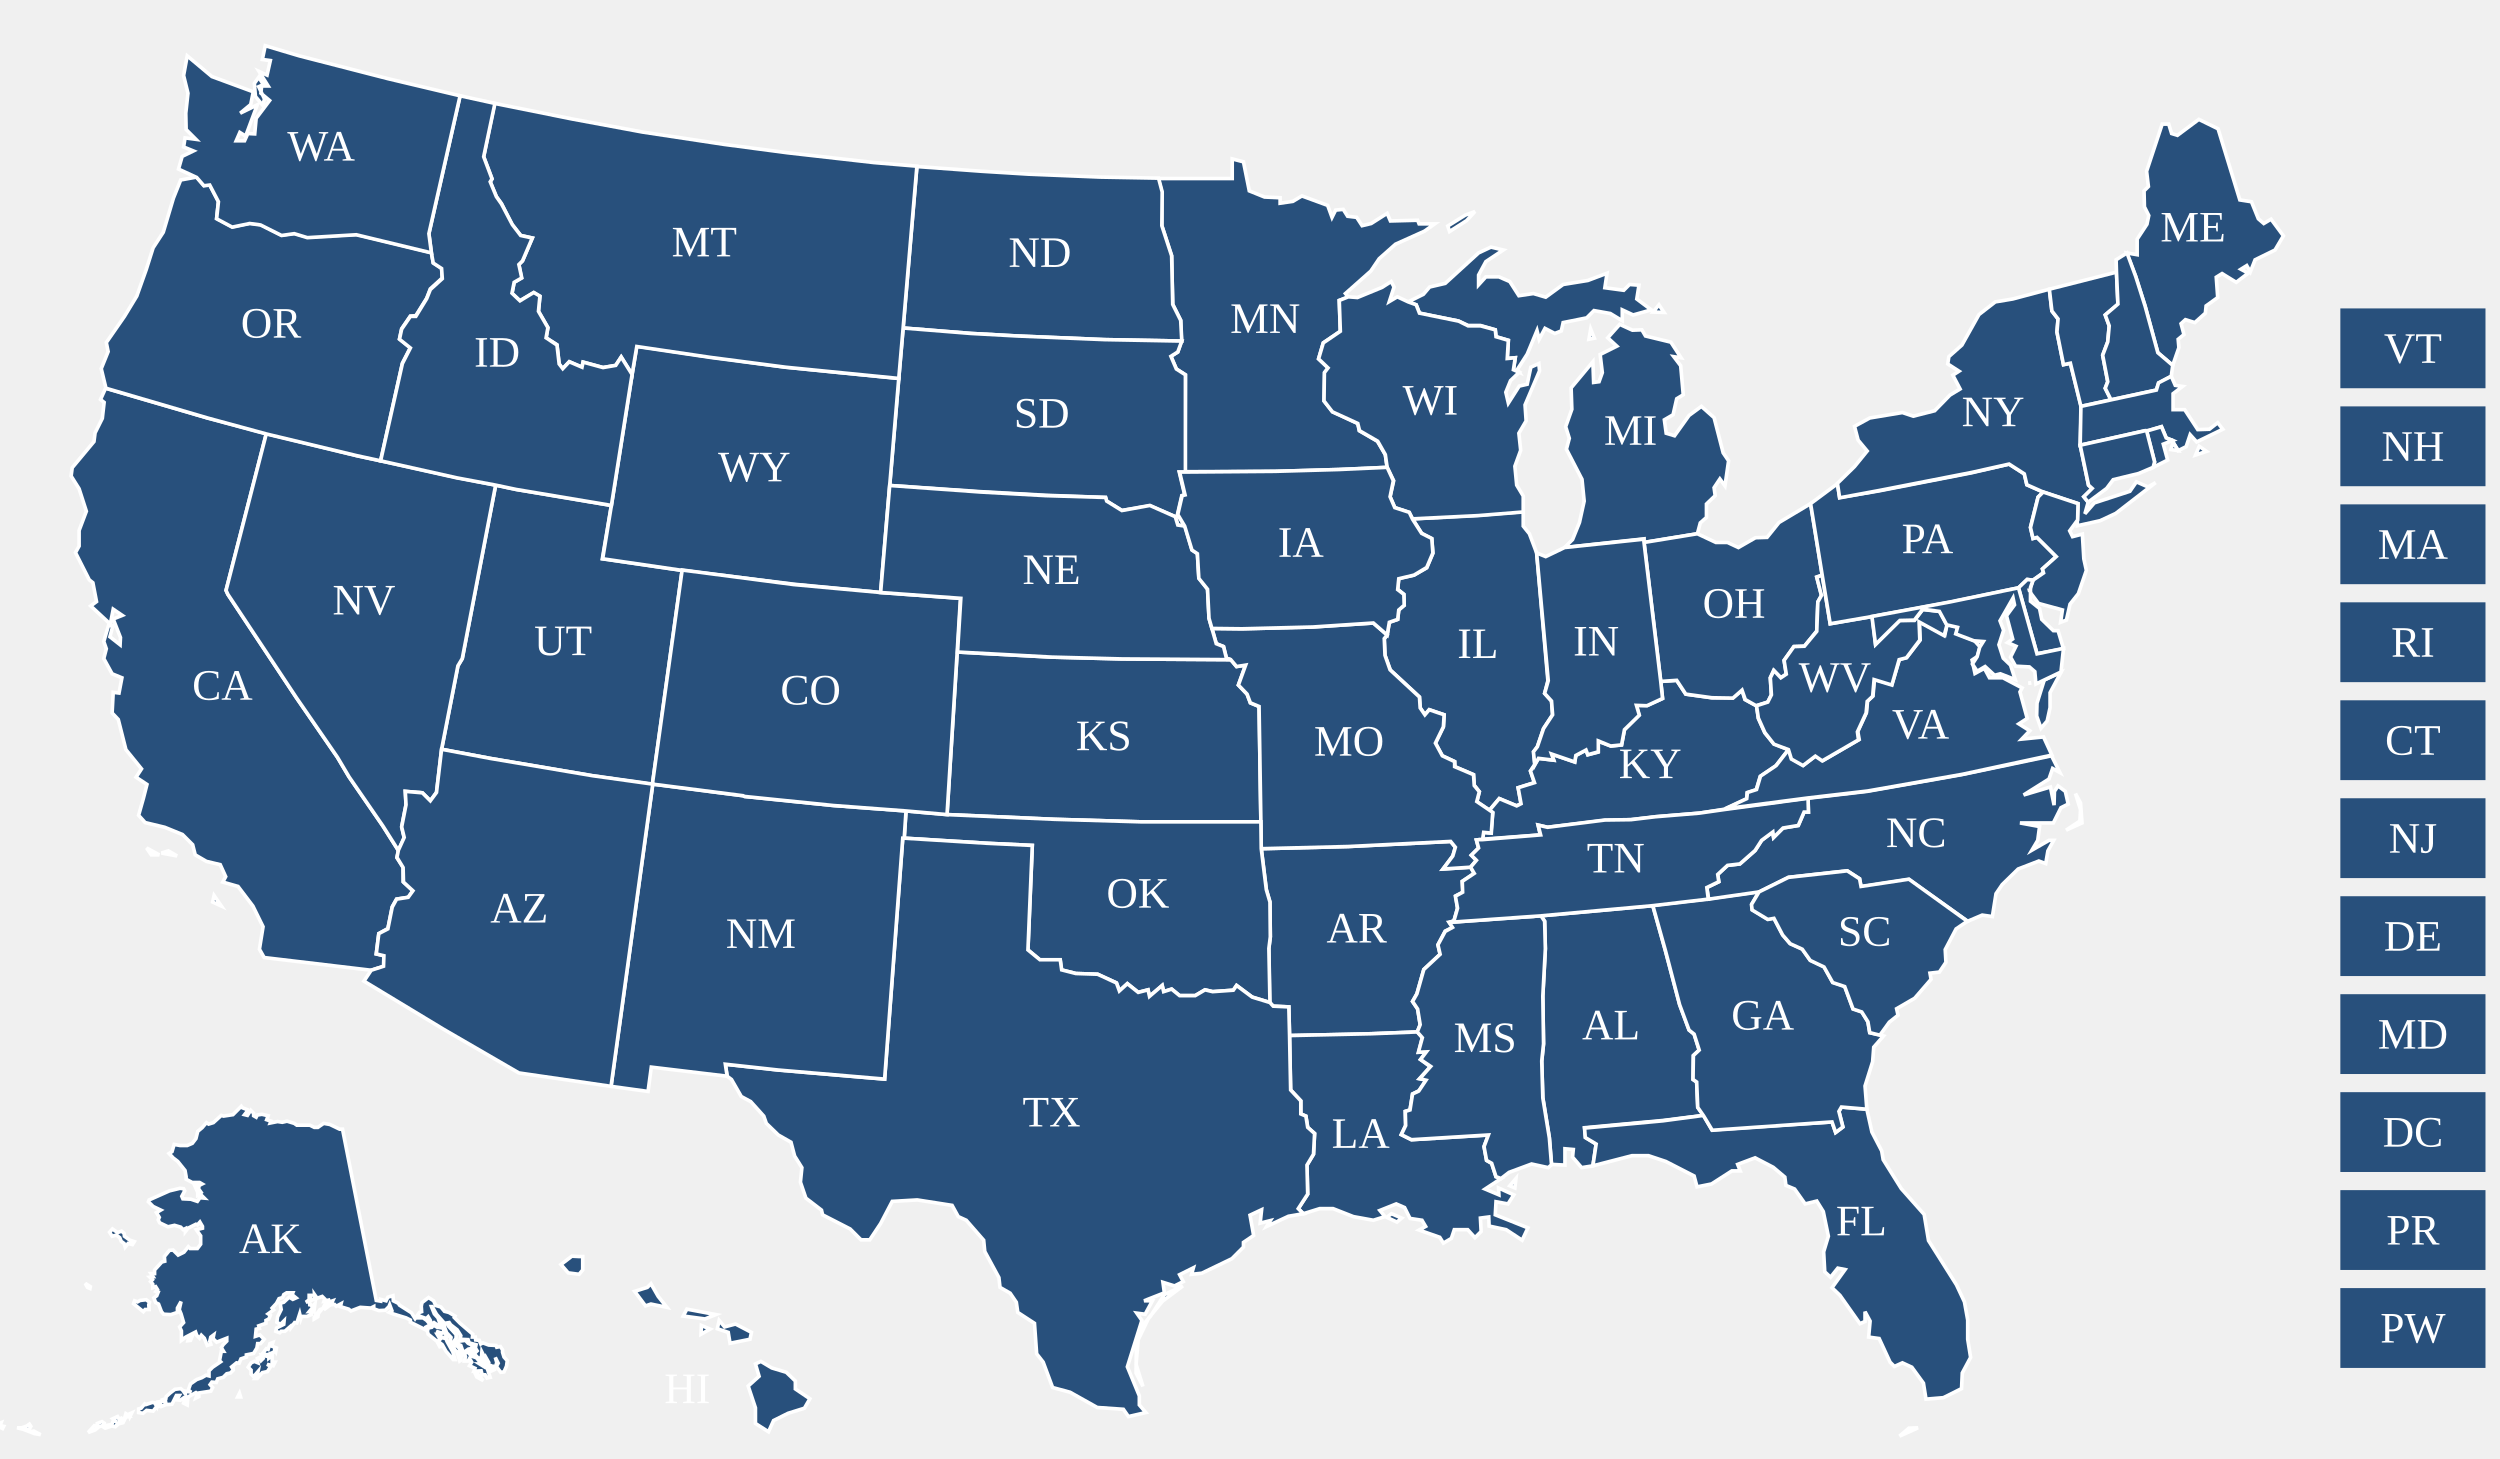
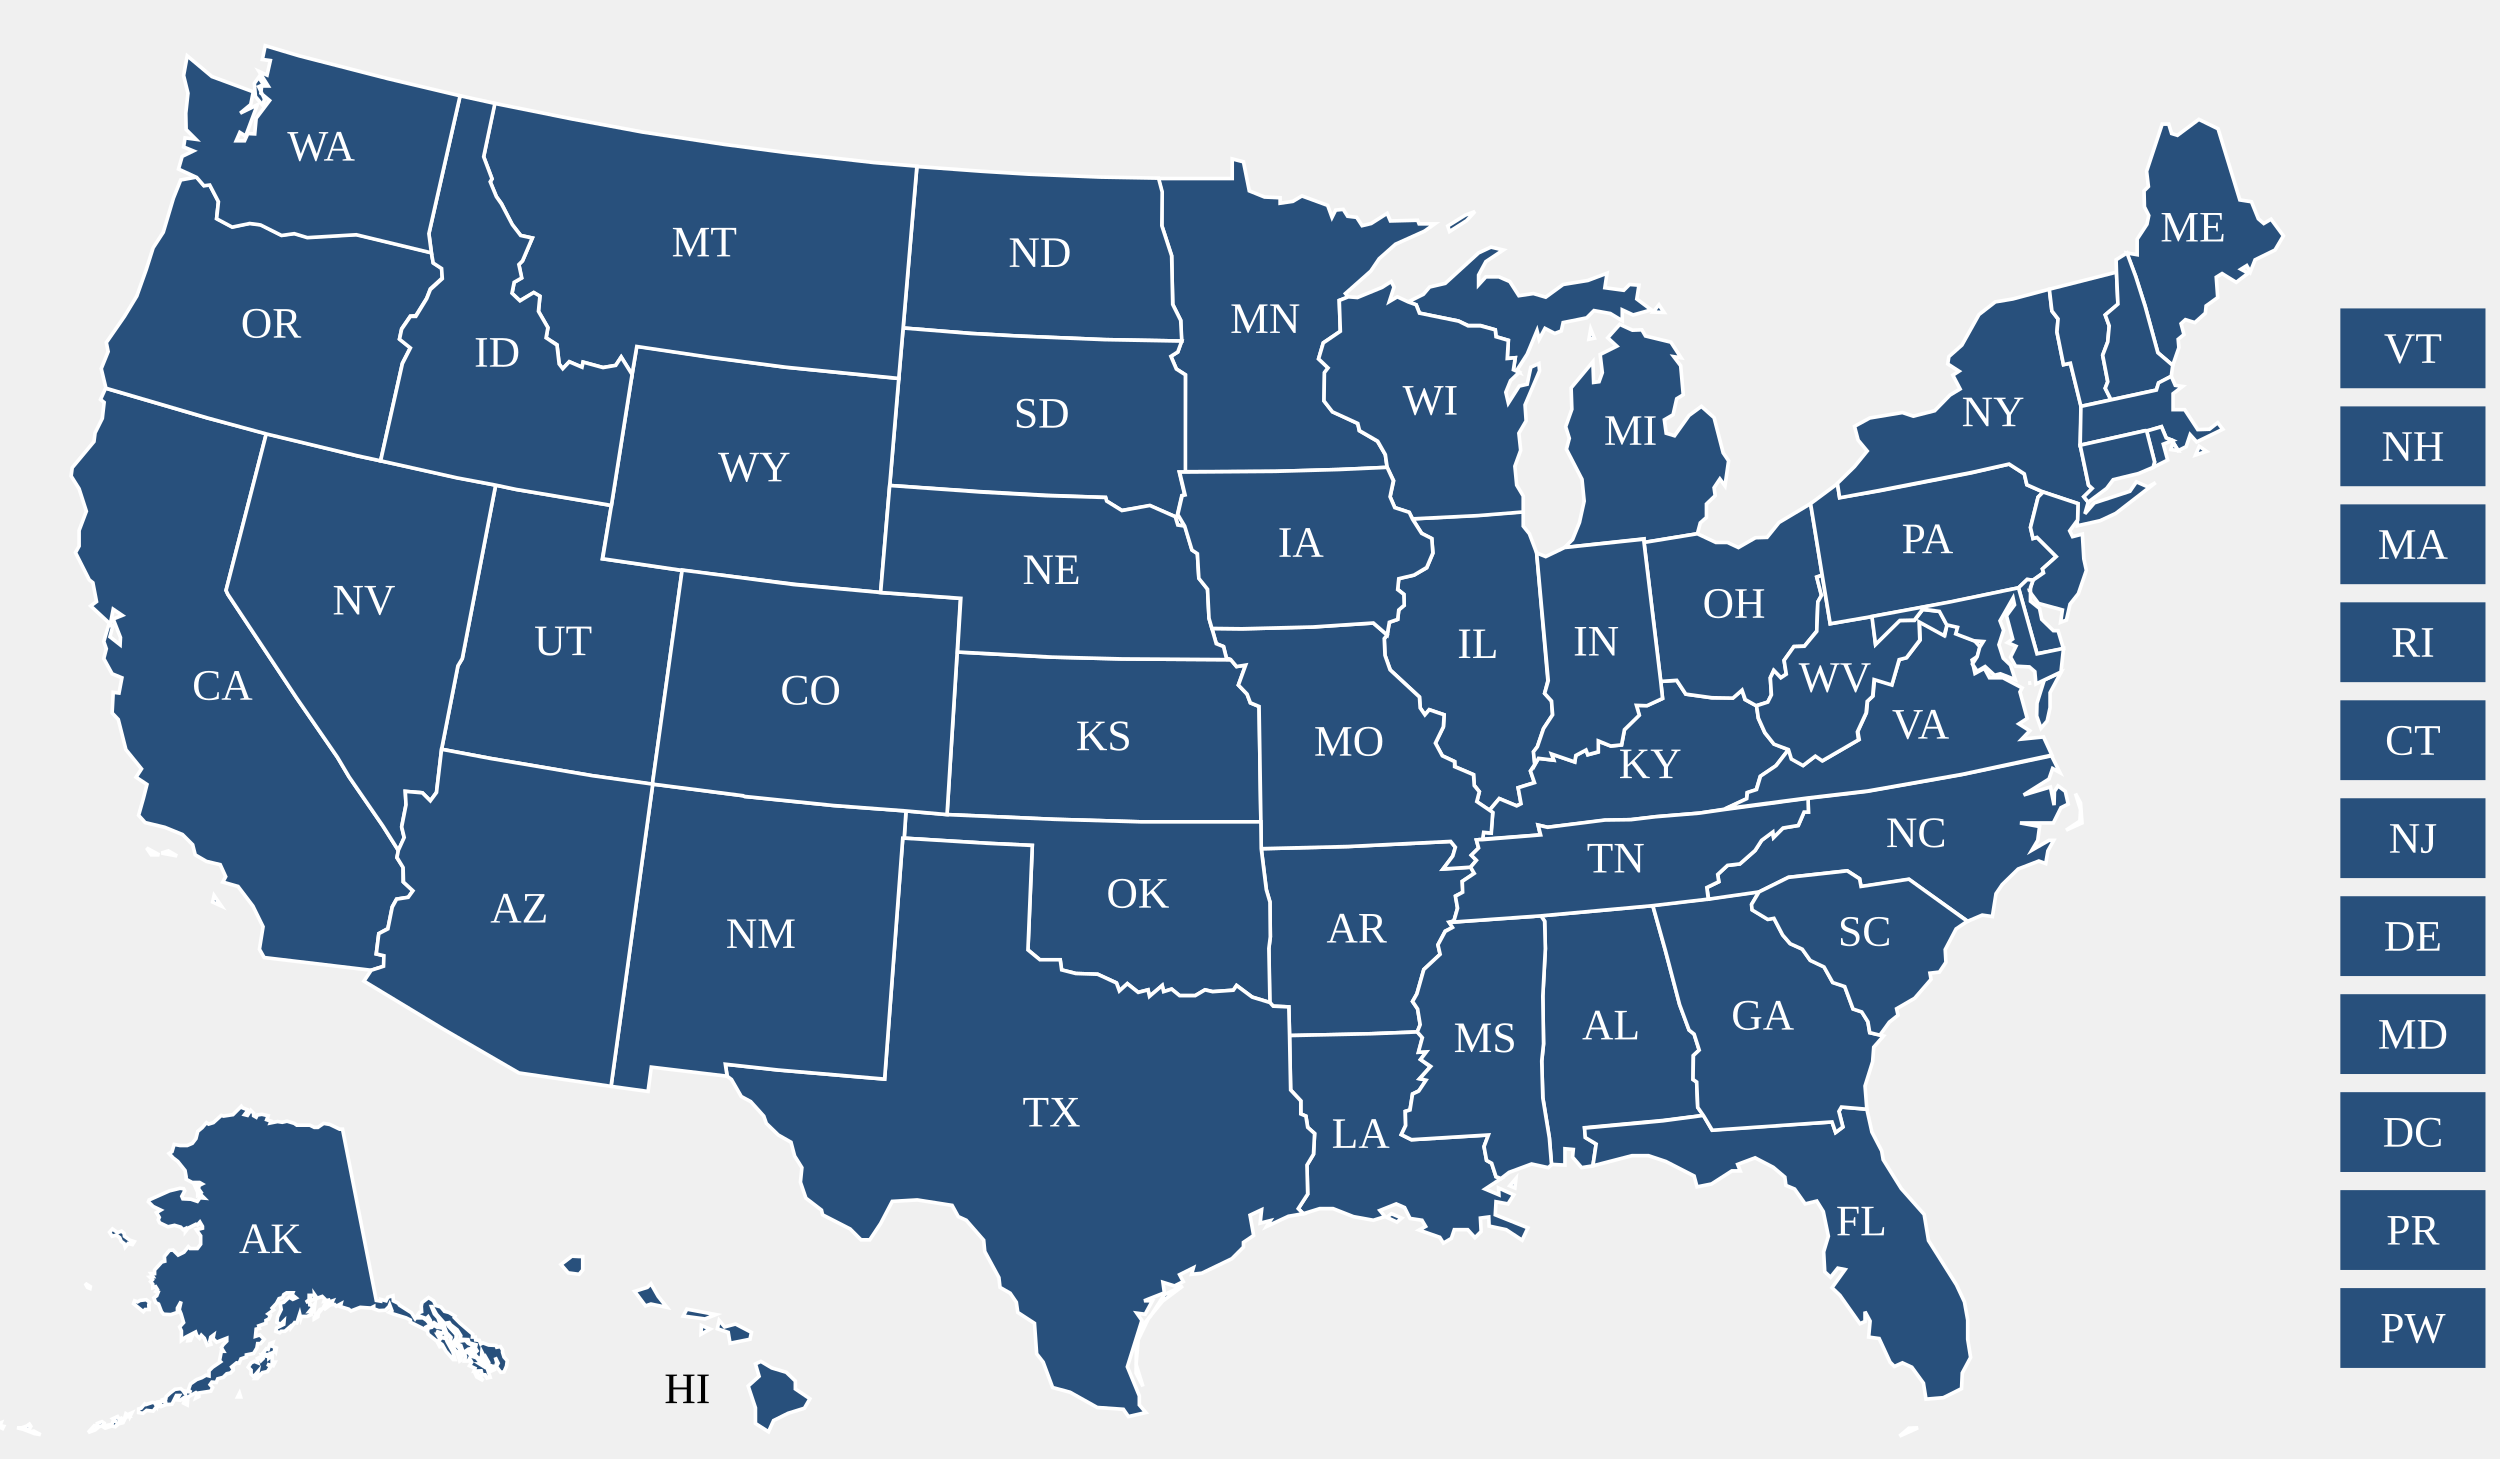
<svg xmlns="http://www.w3.org/2000/svg" viewBox="0 0 689 402">
  <style>.state .state__label{dominant-baseline:middle}.state-box__background,.state__path{cursor:pointer;transition:fill .25s ease 0s;fill:#28507c;stroke:#fff;stroke-width:1px}.state-box__background{width:40px;height:22px;stroke:transparent}.state .state__label,.state-boxes text{fill:#fff;text-anchor:middle;font-size:12px;cursor:pointer}</style>
  <g class="states">
    <g class="state state-AL">
      <path class="state__path" d="M469.5 307.4l-11.2 1.4-21.6 2 .3 2.7 2.9 1.8-.9 6-3.1.5-2.5-2.9.2-2.1-2.3-.2v4.5l-3.7-.2-.6-7.4-1.8-11-.3-10 .5-4.8-.2-13.3.7-13-.2-7.5-1-1.5 30.8-2.8 3.5 12.5 3.9 14.7 2.6 7 1.4 1.2 1.4 4.4-1.6 1.5-.1 6.6 1 .7.3 7z" />
      <text class="state__label" x="444" y="283.7" dx="0" dy="0">AL</text>
    </g>
    <g class="state state-AR">
      <path class="state__path" d="M405.3 239l1 1.7-3.3 2.2.2 3-2 1 .5 3.4-1 3.5-1.3.4 1 1.4-2.1 1-2 3.8.6 2.6-4.5 4.2-1.9 6.7-1.2 2.1 1.4 2 .7 4.4-.8 2-12.7.5-22.5.5-.2-7.9-4.3-.2-1-1-.2-15 .4-3.1-.1-9.6-1-3.4-1.4-11.3 24-.6 28.2-1.4 1.3 1.6-.7 2.4-2.7 3.6z" />
      <text class="state__label" x="373.9" y="257" dx="0" dy="0">AR</text>
    </g>
    <g class="state state-DC">
      <path class="state__path" d="M545.6 178.4l-1.6-1.8 2.5.2z" />
    </g>
    <g class="state state-FL">
      <path class="state__path" d="M439 321.3l.9-6-3-1.8-.2-2.6 21.6-2 11.2-1.5 2.3 4 33.1-2.2 1 2.9 2-1.5-1.1-4.3.7-1.2 7 .6 1.4 6.3 2.7 5.2.4 2.4 5 8 6.3 7.1 1.2 7.2 7.7 12.2 2.2 4.7.9 5v5.3l.8 5-2.3 4.3-.2 4.3-5 2.5-4.8.4-.7-4.4-3.2-4.4-2.6-1.2-2.2 1-1.2-1.2-3-6.5-2.9-.4.4-4.4-1.4-2.6v2.7l-1.4.6-5.5-7.8-2.2-2.1 3.6-5-2-.4-2 2.5-1.6-1.5-.3-5.5 1.3-4.3-1.4-6.8-1.8-2.9-3.2.8-2.9-4.1-2.4-1-.3-2.3-3.2-2.7-5-2.6-4.8 1.8.7 1.8h-2.3l-5.6 3.6-4 .8-.8-3-7.8-4-4.8-1.6h-4.5zm87.1 72.3l2.5-.1-5.1 2.3z" />
      <text class="state__label" x="506.1" y="337.7" dx="1%" dy="0">FL</text>
    </g>
    <g class="state state-GA">
      <path class="state__path" d="M514.5 305.7l-7-.6-.7 1.2 1.1 4.3-2 1.5-1-2.9-33 2.3-2.4-4-1.6-2.3-.3-7-1-.7.1-6.6 1.6-1.5-1.4-4.4-1.4-1.1-2.6-7L459 262l-3.5-12.5 15.3-1.8 14-2-2 3.5.1 1.5 4.3 2.6 1.7-.3 2.4 4.6 2 2.4 3.4 1.5 2.2 3.1 3.8 1.8 2.4 4.3 3.3 1.1 2.3 6.2 2.4.8 1.7 2.8.5 3 2.8.6 1 .3-2.7 3.1-.3 4-2.1 6.7z" />
      <text class="state__label" x="485.8" y="281" dx="0" dy="0">GA</text>
    </g>
    <g class="state state-HI">
      <path class="state__path" d="M159.6 346.3h1v3.7l-1 1.2-3-.4-2-2.3 3-2.3zm18.8 8.5l1-1 2 3.5 2.4 3-4.4-.9-1.5.5-3-4zm10.9 6l8 1.5-3 1.2-6-.8zm4 4.5l2.4 1-2.5 1.4zm4.9-1.4l1.5 1.8 3-.8 4.4 2.3-.4 1.9-5.5 1.1-.5-3-3-1zm11.5 11.3l3 1.8 4 1.2 2.5 2.4v2.2l4 2.7-1.5 2.6-4.5 1.4-4 2-1.4 3.1-3.6-2.3V388l-2-6 3-2.7-1-3.4z" />
-       <text class="state__label" x="203.2" y="375.9" dx="-2%" dy="2%" display="block" font-size="12" text-anchor="middle" dominant-baseline="middle" cursor="pointer">HI</text>
+       <text class="invert" x="203.2" y="375.9" dx="-2%" dy="2%" font-size="12" text-anchor="middle" dominant-baseline="middle" cursor="pointer">HI</text>
    </g>
    <g class="state state-IL">
      <path class="state__path" d="M423 210.8l-1.2 1.7 1.1 3.2-4.5 1.4.8 4.4-1.2.6-4.8-2-2.7 3.2 1 .7-4.5-3 .7-2.8-1.4-1.8-.2-2.9-5.1-2.2-.1-1.4-3.4-1.6-1.9-3.5 2.2-4.5.2-3.3-4.1-1.4-1.2 1.4-1.3-1.9-.2-3-8-7.4-1.5-4.1-.2-4.5.8-1.1.6-3.5 2.3-.8.3-2.6 1.5-1.3-.1-3-1.7-1.4.3-3 4.2-.9 3.5-2 1.7-4-.3-4-2.8-1.5-2.5-4 18.1-1 12.4-1v4l1.7 2.1 2 5.3 3.1 35.2-.9 3.5 1.9 2.1.3 3.8-2.5 3.8-1.7 5-1 1.4z" />
      <text class="state__label" x="407.3" y="178.6" dx="0" dy="0">IL</text>
    </g>
    <g class="state state-KS">
      <path class="state__path" d="M347.5 226.5h-33l-23.9-.7-29.6-1.3 2.8-44.8 26 1.4 19.3.5 30.1.2 1.6 1.9 2.5-.4-2 5.5 2.4 2.5.9 2.4 2.4 1z" />
      <text class="state__label" x="304.2" y="204" dx="0" dy="0">KS</text>
    </g>
    <g class="state state-KY">
      <path class="state__path" d="M475.4 223l-7 1.1-12.2 1-6.7.8-7.2.2-15.8 1.9-2.6-.6.6 2.7-16 1.2.4-1.9 2 .2.5-5.6-.9-.7 2.7-3.2 4.8 2 1.2-.6-.8-4.4 4.5-1.4-1.1-3.2 1.1-1.7 1.1-1.8 4.2.5-.6-1.7 6.4 2.2.3-1.8 2.8-1.5.5 1.3 2.8-.7.1-3 3.5 1.3 2.9-.3.8-4.2 4-4-.7-2.7h3l4.2-1.9-.5-4.7 4.4-.3 2.5 3.8 7.2 1h5.8l2.5-2.1.8 2.6 3.2 1.7.5 3.5 1.8 4 2.5 3 4 1.6-3.5 4.5-4.3 2.9-1.1 3.7-2.5.8-.1 1.7zm-67.7 8.4h-.8.8z" />
      <text class="state__label" x="454.8" y="211.7" dx="0" dy="0">KY</text>
    </g>
    <g class="state state-LA">
      <path class="state__path" d="M359.2 334.5l-1.4-1.4 2.6-4-.2-8 1.8-3 .3-5.7-1.9-1.7-.5-3.1-1.4-.6v-3.6l-2.8-3-.3-15 22.5-.5 12.7-.5 1.4 1.5-1 4.1 2.1-.1-1.6 2.1 2.7 2-3 3.3 1.9.3-2 3-1.8.9-.7 4.4-1.3.4.1 3.9-1.2 2.5 2.8 1.4 21.2-1.3-1.2 3.2.7 3.8 1.4.8 1.2 3.7 1.4.5-4.4 2.9 3.8 1.6-.1-1.9 4.2 1.9-1.6 2.5-3.3-.6-.2 3.6 9 3.6-1.6 3.4-4.4-2.9-4.7-1-.1-2.5-2.3.3.2 3.7-1.7 1.7-2-2.2h-3.7l-.8 2.4-2.2 1.3-1-1.6-5.7-2 1.8-1-1-1.7-3.3-.5-1.5-3-2.3-1-4.5 1.8 1.4 1.7-3.2 1-5.5-1-5.6-2.2h-3.7zm58.3-7.1l-1.4-.6 1.7-2zm-32.5 9.4l-2.8-1.3 1.3-1 2.8 1.2z" />
      <text class="state__label" x="381.9" y="313.6" dx="-1%" dy="0">LA</text>
    </g>
    <g class="state state-ME">
      <path class="state__path" d="M598.8 100.7l-4.1-3.5-3.5-12.8-2.6-8.2-2.5-6.5 2.9.5v-4.3l2.7-4.1.5-2.4L591 57l-.1-4.4 1.2-1.2-.5-4.2 4.3-13h1.8l.8 2.6 1.6.5 5.9-4.4 5.3 2.6 6 19.6 3.2.5 1.9 4.7 1.5 1.3 2-1.2 3.4 4.6-2.3 3.9-5.5 2.7-1.3 3.3-1-1.7-1.6 1 2 1.1-3.3 2.5-3.9-2.4-1.6 1 .4 5.6-3.2 2.3-.2 2-2.9 2.6-2.6-.8-1.2 1.1.8 3-1.6 1.3.2 2.3z" />
      <text class="state__label" x="604.4" y="63.8" dx="0" dy="0">ME</text>
    </g>
    <g class="state state-MI">
      <path class="state__path" d="M403.8 59.3l2.7-1-2.3 2.5-4.7 3-.5-1.5zm34.6 31.4l1 2.5-1.5.3zm-19.7 11.9l-1.6-.7.5-3.3-2.2.2.3-5-3.4-1-.2-1.9-4.1-1.2h-3.4l-2.6-1.2-10.8-2.2-.9-2.3-2.2-.8 4.2-2.1 1.7-2 4.3-1 9.2-8.4 3.4-1.6 3.4.8-4.8 3.2-2 3.7v2.7l2-2.2h3.6l3 1.3 2.5 3.9 4-.6 3.4 1 4.8-3.5 6.8-1.1 5.3-2-.6 4 5.2.7 1.6-1.6 2.6.2-.6 3.8 4 3-5 1.4-3-1.4v3l-3.3-2-4.5-.8-2 2-6.5 1.3-.5 2.3-1.8.7-2.7-1.4-1.6 3-.6-2.4-2.7 6.5-2.7 4.2zm49.1 44.5l-14.7 2.4v-1l-21.9 2.4 2.2-2.2 1.9-4.7 1.3-5.9-.6-6-4.3-8.3.8-3-1-3.2 1.7-4.8-.2-5.9 6-7.2.2 5.7 1.5-.2.9-2.5-.6-5 4.6-2.3-2.5-2.3 3.3-3.7 3.5 1.6 2.6-.1 1 1.7 7 1.7 2.8 4.3-2-.3 1.9 2.5.7 8-1.8 1.1-1 4.4-2.4 1.4.5 3.7 2.3.7 4-5.6 3.4-2.5 3.5 3.1 2.5 9.7 1.5 2.2-1 6.9-1.4-1.9-1.6 2.4.3 2.2-2.4 2.3v3.7l-1.7 1.5zm-9.2-61l-3-.1 1.6-2z" />
      <text class="state__label" x="442.5" y="111.8" dx="1%" dy="2%">MI</text>
    </g>
    <g class="state state-MN">
      <path class="state__path" d="M326.6 130l.1-26.7-2.5-1.6-1.5-3.5 1.9-1.2 1-3-.2-5.7-2.2-4.4-.3-13.4-2.7-8.3V53l-1-3.8h20.4v-5.4l3.1.8 1.6 8 4.2 1.7 4.3.2V56l3.5-.5 2.5-1.5 7.1 2.6 1.2 3.3 1-2 2.1-.2 1.2 1.9 2.5.3 1.5 2.3 2.5-.6 4.4-2.8.9 2.1 7.5-.2.4 1h4.3l-2.8 2-8 3.6-4.5 4-2.3 3.4-7 6.2.8 1-2.5.9.3 8.5-4.7 3.2-1.3 4.4 2.7 2.5-1 1.3-.2 7.8 2.4 3 6.9 3.2.4 2 5 2.9 2.2 3.7.5 3.5-13.3.6-17.6.5z" />
      <text class="state__label" x="348.7" y="89" dx="0" dy="0">MN</text>
    </g>
    <g class="state state-MS">
      <path class="state__path" d="M427.6 321l-.9.8-4.6-1-6.2 2.3-2.2 1.7-1.4-.5-1.2-3.7-1.4-.8-.7-3.8 1.2-3.2-21.2 1.3-2.8-1.4 1.2-2.5-.1-3.9 1.3-.4.7-4.4 1.7-.8 2-3-1.7-.4 3-3.4-2.8-1.9 1.6-2.1-2.2.1 1.1-4-1.4-1.6.8-2-.7-4.3-1.4-2.1 1.2-2.1 1.9-6.7 4.5-4.2-.6-2.6 2-3.7 2-1.1-.9-1.4 25.3-1.8 1 1.5.2 7.6-.7 13 .2 13.2-.5 4.7.3 10.2 1.8 11z" />
      <text class="state__label" x="409.3" y="287.2" dx="0" dy="0">MS</text>
    </g>
    <g class="state state-MO">
      <path class="state__path" d="M406.9 231.5l.6 2.2-2 2 1.4 1.4-1.6 1.9-7.6.5 2.7-3.6.7-2.4-1.3-1.6-28.2 1.4-24 .6-.1-7.4-.5-31.8-2.4-1-.9-2.4-2.4-2.5 2-5.5-2.5.4-1.6-1.9-1.2-.4-.8-3.2-2-.8-1.2-4.2 8.3.1 19.5-.5 16.7-1.1 3.8 3.3-.8 1 .2 4.6 1.4 4 8.1 7.5.2 3 1.3 1.9 1.2-1.4 4.1 1.4-.2 3.3-2.2 4.5 1.9 3.5 3.4 1.6v1.4l5.2 2.2.2 3 1.4 1.7-.7 2.7 4.4 3-.4 5.7-2.1-.2-.3 2h-.9z" />
      <text class="state__label" x="371.8" y="205.5" dx="0" dy="0">MO</text>
    </g>
    <g class="state state-NC">
      <path class="state__path" d="M498.3 220l16.3-1.9 26-4.6 24.8-5.2 2.3 4.6-2-1.1-1 2.9-7 4.4 7.4-2.2 1 5 .1-3.8 1-1.5 2 1.5.8 3.5-2 1-2.1 4.2h-9.2l5.4 1-.5 3.8-1.6 2.7 4.7-2.7h1.3l-1.6 2.9-.6 3.5-1.9-.7-5.7 2.2-4.4 4.3-1.7 2.5-1 6.3-2.8-.4-4 1.7-16.2-11.5-13.2 2-.4-2.2-3.4-2.2-16.2 1.8-8 4-14 2-.5-3.2 3.3-1.6-.3-2 2.7-2.5 3.4-.4 4.2-3.7 1.8-2.8 3-2.3.3 1.5 2.6-2.6 4.2-.7 1.6-3.7h1.2zm73.7-1.3l1.4 2.6.4 5.5-4.4 2 3.8-2.5.2-3.1z" />
      <text class="state__label" x="528.1" y="230.7" dx="0" dy="0">NC</text>
    </g>
    <g class="state state-OH">
      <path class="state__path" d="M484 194.5l-3-1.7-.9-2.6-2.5 2.2-5.8-.1-7.2-1-2.5-3.8-4.4.3-4.6-38.3 14.7-2.4 5.1 2.4h3.2l3 1.4 4.7-2.7 3.2-.1 3.3-4.1 8.7-5.2 3.2 19.7-1.5.5 1.3 5.1-1 1.8-.3 8-3.4 4.2-2.9.1-2.7 3.8.6 3.8-1.5 1-2-2-.9 2 .3 4.7-1 2z" />
      <text class="state__label" x="477.9" y="167.5" dx="0" dy="0">OH</text>
    </g>
    <g class="state state-OK">
      <path class="state__path" d="M347.6 233.9l1.4 11.3 1 3.4.1 9.6-.4 3.2.3 14.9-4.9-1.5-4.3-3.2-.9 1.3-5.7.4-2.1-.5-2.7 1.6h-4.3l-2.2-1.8-2.2.7-.4-1.7-3.5 3-.4-1.8-2.7.7-3-2.4-2.2 2-.8-2.2-5.2-2.4-6-.2-4-1-.3-2.7h-5.6l-3.3-2.8 1.2-28.8-12.6-.6-22.7-1.4.5-7.5 11.3 1 29.6 1.3 23.9.7h33z" />
      <text class="state__label" x="313.6" y="247.4" dx="0" dy="0">OK</text>
    </g>
    <g class="state state-SC">
      <path class="state__path" d="M542.2 253.9l-3.1 2.1-3 5.7.2 3.5-1.8 2.7-2.6.3.3 1.7-4.5 5.2-5 2.9.4 1.8-2.4 1.9-2.6 3.6-2.8-.7-.5-3-1.7-2.7-2.4-.8-2.3-6.2-3.3-1.1-2.4-4.3-3.8-1.8-2.2-3.1-3.3-1.5-2.1-2.4-2.4-4.6-1.7.3-4.3-2.6-.2-1.5 2.1-3.5 8.1-4 16.2-1.8 3.4 2.2.4 2.1 13.2-2z" />
      <text class="state__label" x="513.9" y="257.9" dx="0" dy="0">SC</text>
    </g>
    <g class="state state-TN">
      <path class="state__path" d="M498.3 220l.1 3.8h-1.2l-1.6 3.7-4.2.7-2.6 2.6-.2-1.5-3.1 2.3-1.8 2.8-4.2 3.7-3.4.4-2.7 2.5.3 2-3.3 1.6.4 3.2-15.3 1.8-30.8 2.8-25.3 1.8 1.3-.4 1-3.5-.6-3.3 2-1.1-.1-3 3.3-2.2-1-1.7 1.6-1.9-1.4-1.4 2-2-.6-2.2.8-.1h.9l16-1.3-.7-2.7 2.6.6 15.8-2 7.2-.1 6.7-.8 12.1-1 7-1z" />
      <text class="state__label" x="445.3" y="237.7" dx="0" dy="0">TN</text>
    </g>
    <g class="state state-UT">
      <path class="state__path" d="M121.7 206.5l4.5-23 1.2-2 9.2-47.8 5.7 1.2 26.2 4.4L166 154l22 3.2-8.2 59-16.6-2.4L135 209z" />
      <text class="state__label" x="155.2" y="177.8" dx="0" dy="0">UT</text>
    </g>
    <g class="state state-VA">
      <path class="state__path" d="M559 188.3l.8-.1-.8.1zm9-3l-3 5.6v4.1l-.8 3.7-1.7 2-1.2-3.4.1-3.5 2-6.4zM493 206.5l.8 2.6 3.2 1.8 3.4-2.6 2 1.3 10-5.8-.4-2.2 2.4-5.2.3-3.2 1.5-1.4.4-4.6 4.8 1.4 2.1-6.9 2-.5 3.7-4.8-.2-5 7 3.6.6-2.9 3 .7-.4 1.8 4.9 1.9 1.6 1.8-.7 2.6-1.5 1 .8 3.7 2.6-1.4 1.4 2.6h3.7l5.3 2.8-.6 1.1 2 7.3-2.3 1.5 3 1.9-2.2 2.3 6-.6 2.3 5-24.7 5.3-26.1 4.6-16.3 1.9-23 3 6-2.8.2-1.7 2.5-.8 1.1-3.7 4.3-2.9z" />
      <text class="state__label" x="529.3" y="200.8" dx="0" dy="0">VA</text>
    </g>
    <g class="state state-WV">
      <path class="state__path" d="M492.9 206.6l-4-1.5-2.5-3.2-1.8-4-.5-3.4 3.1-1 1-2-.3-4.7 1-2 1.9 2 1.5-1-.6-3.8 2.7-3.8 2.9-.1 3.4-4.1.3-8.1 1-1.8-1.3-5 1.5-.6 2.2 13.4 11.6-2 .9 7.7 6.6-6.6h4.1l2.3-3 4.7.5 2 3.7-.8 3-6.9-3.8.2 5-3.7 4.9-2 .5-2 7-4.9-1.5-.4 4.6-1.5 1.4-.3 3.2-2.4 5.2.3 2.2-10 5.8-1.9-1.3-3.4 2.6-3.2-1.8z" />
      <text class="state__label" x="505.7" y="187.9" dx="0" dy="0">WV</text>
    </g>
    <g class="state state-WI">
      <path class="state__path" d="M389.3 143l-1-1.8-3.9-1.3-1.3-3 1-4.4-1.8-3.7-.5-3.5-2.1-3.7-5-2.9-.5-2-7-3.2-2.3-3 .1-7.8 1-1.3-2.6-2.5 1.3-4.4 4.7-3.2-.3-8.5 2.5-1 2.5.2 6.8-2.8 2.5-1.6.8 1.5-1.3 4 2.2-1.3 3 1.4 2.2.8.9 2.3 10.8 2.2 2.6 1.3h3.4l4.1 1.1.2 1.9 3.4 1-.3 5 2.2-.2-.5 3.3 1.6.7-2.4 2.3-1.3 3.2.7 3 3-4.7 2.2-.5 1-4.7 2.2-1 .2 2-4 9.4.3 4.4-2 3.4.5 4.7-1.6 4.4.5 5.2 1.8 3v4.4l-12.4 1z" />
      <text class="state__label" x="394.2" y="111.5" dx="0" dy="0">WI</text>
    </g>
    <g class="state state-ND">
      <path class="state__path" d="M325.7 94l-21.4-.4-23.9-1-12.8-.7-18.7-1.5 3.8-44.5 17.8 1.3 13 .8 19.6.8 16.2.3 1 3.8-.1 9.3 2.7 8.3.3 13.4 2.2 4.4z" />
      <text class="state__label" x="286.6" y="70.8" dx="0" dy="0">ND</text>
    </g>
    <g class="state state-SD">
      <path class="state__path" d="M326.6 145l-2-.3-.7-2.3-7-3-7.7 1.3-4.2-2.6-.3-1-16.5-.6-18-1-25-1.7 2.5-29.5 1.2-13.9 18.7 1.5 12.8.7 24 1 21.3.4-1.1 3-1.9 1.2 1.5 3.5 2.5 1.6v26.8H325l1.5 6.3-.8.2-1.2 5.2z" />
      <text class="state__label" x="287.1" y="115.1" dx="0" dy="0">SD</text>
    </g>
    <g class="state state-WY">
      <path class="state__path" d="M188 157.2l-21.9-3.2 2.4-14.7 5.7-36 1.3-7.9 20.3 3 20.7 2.8 31.2 3.1-2.5 29.5-2.5 29.5-24-2.3z" />
      <text class="state__label" x="207.9" y="129.9" dx="0" dy="0">WY</text>
    </g>
    <g class="state state-TX">
      <path class="state__path" d="M320.4 358.6l-3.8 4.6-2.9 6-.6 6.8 1.9 6.1-1.9-3.7.1-9.5 1.5-3.4 2.4-2.8 3.8-5.9 5.1-2.4zm-120-62l-.5-3.3 14.6 1.6 29.3 2.5 5-66.4h.4l22.7 1.4 12.6.6-1.2 28.8 3.3 2.7h5.6l.4 2.8 3.9 1 6 .2 5.2 2.4.8 2.2 2.2-2 3 2.4 2.7-.7.4 1.8 3.5-3 .4 1.7 2.2-.7 2.2 1.8h4.3l2.7-1.6 2.1.5 5.7-.4.9-1.3 4.3 3.2 4.9 1.5.9 1 4.3.2.2 7.9.3 15 2.8 3v3.6l1.4.6.5 3.1 1.9 1.7-.3 5.7-1.8 3 .2 8-2.6 4 1.4 1.4-4.1.7-6 2.8 1-1.6-2.8.7.4-3.7-3.2 1.5 1 5.6-2.8 1.9v1.3l-3.2 3.2-8.3 4-2.8.3.5-1.8-3.8 1.9 1 1.9-2.4 1.2-3.2-1 .4 2.9-5.6 2.2h2.3l-2 3.7-2.3-.3 1.4 2-4 12.8 3.3 8v2.5l1.8 2.1-4.8 1.1-1.4-2-7.2-.5-7.5-4.2-4.8-1.3-2.6-7-1.8-2.3-.6-8.4-4.6-3-.4-2.8-1.7-2.5-2.8-1.6-.3-2.7-3.9-7.2-.3-3.1-4.8-5.5-2.2-1-1.7-3.1-9.6-1.5-6.9.4-3.2 6.1-3 4.5h-2.4l-3-3-7.6-3.9-.3-1.3-4.3-3.3-1.5-4.4.4-4-2-3.2-1-3.8-3.5-2-3.3-3.2-.7-2-3.6-4-2.6-1.4-2.7-4.7z" />
      <text class="state__label" x="289.8" y="307.7" dx="0" dy="0">TX</text>
    </g>
    <g class="state state-NM">
      <path class="state__path" d="M168.4 299.4l11.5-83.3 24.9 3.2.4.2 24.5 2.5 20 1.5-.5 7.5h-.4l-5 66.4-29.3-2.5-14.6-1.6.5 3.3-20.9-2.5-.9 6.7z" />
      <text class="state__label" x="209.7" y="258.5" dx="0" dy="0">NM</text>
    </g>
    <g class="state state-CO">
      <path class="state__path" d="M261 224.5l-11.3-1-20-1.5-24.5-2.5-.4-.2-25-3.2 8.2-59 30.7 4 24 2.2 22 1.6-.9 14.8z" />
      <text class="state__label" x="223.4" y="191.4" dx="0" dy="0">CO</text>
    </g>
    <g class="state state-NE">
      <path class="state__path" d="M334 173.2l1.2 4.2 2 .8.8 3.2 1.2.4-30-.2-19.3-.5-26-1.4.9-14.8-22.1-1.6 2.5-29.5 25 1.8 18 1 16.5.5.3 1 4.2 2.6 7.7-1.4 7 3.1.7 2.3 2 .3 1.9 6.5 1.5 1 .4 6.8 2.4 3 .4 8.1z" />
      <text class="state__label" x="289.8" y="158.2" dx="0" dy="0">NE</text>
    </g>
    <g class="state state-IA">
      <path class="state__path" d="M334 173.2l-.8-2.8-.4-8-2.4-3-.4-6.8-1.5-1-2-6.6-1.9-3.2 1.2-5.2.8-.2-1.5-6.3h1.5l24.8-.2 17.6-.5 13.3-.6 1.7 3.7-.9 4.4 1.3 3 4 1.3.9 1.9 2.5 3.9 2.8 1.4.3 4-1.7 4-3.5 2.1-4.2 1-.3 3 1.7 1.3.1 3-1.5 1.3-.3 2.6-2.3.8-.6 3.5-3.8-3.3-16.7 1.1-19.5.5z" />
      <text class="state__label" x="358.5" y="150.7" dx="0" dy="0">IA</text>
    </g>
    <g class="state state-IN">
      <path class="state__path" d="M423 210.8l-.4-3.6 1.1-1.4 1.7-5 2.5-3.8-.3-3.8-1.9-2.1 1-3.5-3.2-35.2 2.5 1 5.2-2.5 21.8-2.3.1 1 4.6 38.2.5 4.7-4.3 2-2.9-.1.8 2.7-4.1 4-.8 4.2-3 .3-3.4-1.4v3l-2.9.8-.5-1.3-2.8 1.5-.3 1.8-6.4-2.2.6 1.7-4.2-.5z" />
      <text class="state__label" x="439.9" y="177.9" dx="0" dy="0">IN</text>
    </g>
    <g class="state state-PA">
      <path class="state__path" d="M560.3 159.9l-1.6-.2-2.4 2.3-19 4-21.3 3.9-11.6 2-2.2-13.4-3.2-19.7 7.4-5.5.6 3.8 10.8-1.8 25.6-5 10.3-2.4 4.2 2.7.7 3 4.5 2-1.4 1.4-2.1 8.3.7 3.1 1.1-.3 5.3 5.3-3.8 3.4.3 1z" />
      <text class="state__label" x="531.2" y="149.7" dx="0" dy="0">PA</text>
    </g>
    <g class="state state-NY">
      <path class="state__path" d="M575.5 138.4l-.9 3.2 2.6-3 9.8-3.2 1.8-2.6 3.2 1.4 2.1-1.2-11 8.5-4.3 2-6.3 1.4v-1.6l.2-4.5-9.6-3.2-4.5-2-.7-3-4.2-2.7-10.3 2.3-25.6 5-10.8 2-.6-4 4.7-4.6 3.5-4.3-2.5-3-1-3.8 4.2-2.3 9-1.5 3 1 5.9-1.5 4.2-4.3 2.8-1.7-2-3.8 1.7-1.1-3.1-2 .3-2 3.6-3.2 4.7-8.4 4.5-3.5 4.8-.8 10.1-2.7.7 6 1.7 2.2-.3 3.6 1.8 9 1.9-.4 3 12-.3 10.6 2.3 11 1 1-2.3 2.2z" />
      <text class="state__label" x="549.3" y="114.7" dx="0" dy="0">NY</text>
    </g>
    <g class="state state-VT">
      <path class="state__path" d="M581.8 110.2l-8.3 1.8-2.9-11.9-1.9.4-1.8-9 .3-3.6-1.7-2.2-.7-6 18.5-4.7.4 8.9-3.5 2.9 1.1 3-.4 4.4-1.4 3.7 1.4 7.3-.7 1.8z" />
    </g>
    <g class="state state-NH">
      <path class="state__path" d="M581.8 110.2l-1.6-3.2.7-1.8-1.4-7.3 1.4-3.7.4-4.4-1.1-3 3.5-3-.4-8.8-.1-3.4 3-1.9 2.4 6.5 2.6 8.2 3.5 12.8 4.1 3.5-.4 3-3.5 1.9-.6 1.9z" />
    </g>
    <g class="state state-MA">
      <path class="state__path" d="M606.1 123l2 1.4-3 1zm-32.6-11l8.3-1.8 12.5-2.7.6-2 3.5-1.8 1.1 2.5 2 .3-2.6 2v4.4h3.2l3.6 5.5 3.2-.1 2.3-1.8 1.4 1.8-7.2 3.5-1.8-2-1.1 3.3-2.2 1.1-1.4-2.3-.1-.5-1.8-.7-1.3-3.1-4 1.2-.5-.1-17.9 4z" />
    </g>
    <g class="state state-RI">
      <path class="state__path" d="M600.3 124.2l-2-.3.6-2zm-1.5-2.8l-2.6 1 1.2 4.4-4 2 .4-1.5-2.2-8.5 4.1-1.2 1.3 3.1z" />
    </g>
    <g class="state state-CT">
      <path class="state__path" d="M575.5 138.4l-1.2-1.5 2.3-2.3-1-.9-2.3-11 17.9-4h.4l2.2 8.6-.4 1.5-4 1.7-7 1.7-1.8 2.4z" />
    </g>
    <g class="state state-NJ">
      <path class="state__path" d="M559.6 162l.7-2.1 2.9-2-.3-1.1 3.8-3.4-5.3-5.3-1.1.3-.7-3 2.1-8.4 1.4-1.4 9.6 3.2-.1 4.5-2.2 3 .8 1.6 2.7-.7.4 6.8.7 3.2-2.2 6.4-2.3 2.9-1 4.4-1.6.6.5-3.4-6.6-1.8-2.4-3.2v-.4z" />
    </g>
    <g class="state state-DE">
      <path class="state__path" d="M559.3 162.7l.1.4v-.4zm.3-.8v3.8l2.5 2 .6 3 3.2 3.1h1.3l1.5 5-7.3 1.4-5.1-18.2 2.4-2.3 1.6.2z" />
    </g>
    <g class="state state-MD">
      <path class="state__path" d="M559.8 188.2l-.8.1.8-.1zm3.6-.8l-2.3 1.1-.3-3.4-1.5-1.3-3.8-.2-1.4-2.5 1.5-3-2.3-1 1.4-1-1.7-6.4 2.2-3-.4-1.9-3.6 6.3 1 2.6-1.3 4 1.2 3.7 2 1.9 1.3 4-4.1-1.6-1.6.4-2.6-2.4-2.2 1.3-1.3-2 1.3-2 .7-2.6 1-1.6-2.6-.2-5-1.9.5-1.8-3-.7-2-3.7-4.6-.6-2.3 3-4 .1-6.7 6.6-1-7.7 21.5-4 18.9-3.9 5.1 18.2 7.3-1.5-.7 6.5z" />
    </g>
    <g class="state state-MT">
      <path class="state__path" d="M247.7 104.3l-31.2-3.1-20.7-2.7-20.3-3-1.3 7.7-3-4.8-1.5 2.3-3.5.6-5.5-1.5-.3 1.4-3.5-1.5-1.9 2-.9-1.4-.6-5.3-3-1.9.5-2.8-2.6-4.5.4-4.1-1.7-1-3.8 2.2-2.2-2 .6-3.1 2-1.2-.7-3.7 1-1 2.7-6.3-3.2-.7-2.4-3-2.9-5.8-1.4-1.9-1.7-4.1.5-.8-2.3-6.1 3-14.7 21.4 4.3 19.4 3.6 22.5 3.4 17.4 2.3 23.8 2.7 11.9 1-3.8 44.6z" />
      <text class="state__label" x="194.1" y="67.9" dx="0" dy="0">MT</text>
    </g>
    <g class="state state-CA">
      <path class="state__path" d="M46.4 234.5l2.4 1.4-4.3-.8zm-6-.8l3.5 1.9h-2.2zM59 246.8l2 2.9-2.4-1.1zM29.1 107l28.1 8.2 16.2 4.3-11.1 43.2.5 1.1 18.9 28.5L93 208.7l3.2 5.4 9.3 13.5 4.3 6.8-.4 2 1.7 2.6v4l2.7 2.5-1.3 1.8-3.2.5-1.2 2.1-1.2 6-2.5 1.4-.7 5.6 2.1.5v2.9l-3.5 1.1-29.5-3.5-1.3-2.3 1-6.2-2.8-5.7-4.1-5.4-4.2-1.2.8-1.5-1.5-3.3-3.8-.9-3.1-1.8-.7-2.8-2.8-2.8-4.9-2-5.4-1.3-1.8-2 1.3-4.6 1-3.9-3-2 1.5-2.3-4.3-5.3-2.1-8.3-1.7-1.8.3-5.7 1.6.2.8-4.2-2.7-1.1-2.3-4.2.7-2.7-.7-2 1.3-4.4 1.2.1-.8 3 2.8 2.2.1-2-2-5.1 2.5-1-2.5-1.7-.8 4.1-5.4-5 1.6-1.2-1-5.2-1-.8-3.8-7.5 1-1.8v-4.3l2-5.3-2-6.2-2.2-3.5.3-2.3 6-7.2.3-2.4 2-4 .5-4.4-1-.8z" />
      <text class="state__label" x="61.3" y="190.1" dx="0" dy="0">CA</text>
    </g>
    <g class="state state-AK">
      <path class="state__path" d="M35.4 390l.3.4-1.3.2.3-1zm-3 .4l.4.7 1-.4-1 1.2 1.4-.4-.3.6-1.2.3-.9.8-1-.2-1.8.6-.6-.4.6-.3 1.8-.3.4-1 .9.2-1-.8zm-5.1 2.8l-1.1.9-1.9.7 1.7-1.9.8.2v-.8l1.3-.5.6.4-.2.6zm-56-18.5v-1l1.3.7.5 1.2-1.7-.4zm38 19.7l1.9 1-1.7-.3-1.3-.5zM118 366l1-.2.5-.6 1 .6 1.6.2.3 1-.7.4-1.5-.5 1.2.7 1-.4.8 1.2-.5.4-2-.7.6 1-.7.7-2.6-2.1-.2-.8zm4.7-1l1.1-.3 1.5 2.2-1.4-1.5-.2.2 2 2.2v1l-1.2 1.8-.4-1 .2-1-1.2-1.3-.7-1.8-1-1.5zM66 384l.3 1h-.8zm68.5-7.9l.6.2v1zm-82.8 10l-.1 1.1-1-.5.3-.9zm83.6-9.7l.5.2.4.9-.7.3zm-4.4.7l-1.5-.7.6-1-.6-1-.4.7h-1l.3-1.2-.4-1 1.2-.2.7 1 1.5.5.9 1.1 1 .6h-1l1.6 1h.4l.9 2.7-.9.2-.5-.9h-.8l-.3-1.1-2 .1zm-94.6 12.3l-.5 1-.2-.7zM121 370l.4.3v1.2l-.8-1.5zM75 374.4v1h.8l-.5 1-1.7-.4 1 .6-.9 1.4-1.4.3-1.4 1.6h-.6l.6-.9.2-1-1.2 1.4-.7-.7v-1.1l-.8-.8.8-1.2.9-.4 1 .4-.2-1.2.8-.4.3.9.5-.5-.4-.9 2 .4v.4l.9-.7zm55.4-3.5l-.6.8-.7.1-1.4 1-.7-2-1.3-.6.3-.5 2.3-.3.7.8zm-.9 1.3l1-.3.2.7-1.2.2zm-8.4-3.3l.4-.3 1.4.3.3.8 1.6 2.9.6 2.1h-.5l-2-2.3-1-1.8-1-.8zm5.9 6l-.3.2-.6-2h.6l-1.3-1-.4-.8.6-.7 1 1 .7 2-.2.2zm-91.2-33.1l1.2.4-.5.8-1.2-.3-.8 1-.3-1-.8-.6-.4-1-.9-.7-1.2.3-.7-1.1.8-.9 1.4 1 1.1-.4.7.6.1.8zm51 17.5l-.3 2.2-.4-.3.2-1.3zm-45.8.3l.1 1.3H40l-.5.6-2.7-2.2.3-.8.8.3.7-.4 1.7-.2.9.7zm43.6 3.2h-1.5l-.2.6-.3-1.3-.8 2.5-.6-.1-1.1 1.5-.1-.4-1.5 1.3h-1l-.4.4-1.1-.4.2-.9 2-1 .1-1-1 1-1-.6.2-1.5 1-2-.3-1.7 1-.3 1.5-1.4 1 .6.9-.4-1.1-.9.2-.5H79l-.8.5-.3.8-1 .3-.7 1.3-1.2 1.3.4.5-1.5 1.1.6.4-.4 1-.8.4v.8l-2 .7.2.7-.9.2-.2 2 1.2-.4 1.2 1.2-1 1.2H71l-.2 1.2-.9 1.5-2 .4v.6l-1.5.5-.5 1.2-.7-.1-1.7 1.4.7-.3.1.9-.8.8-1 .2-1 1-1.5.4-.4 1-1.2-.1-.5.7.7.8-.5 1-3.3.5v1l-.8.4.4-1.2-.4-.3-2 1.1-.3.6-1-.3-1 .7-1-.1.7-1.2h-.8l-1.2 2.4-1.6.1-.3-1.4v1.5l-1 .4-.4-1v.8l-1.2.6-.7.9-1.8-.2-1 .8-1.2-.2v-1l.7-.2 1-1.2.3.2 1.8-.6.6.1.6 1 .2-1.2 1.3-.2v-.4l1-.3.1-.6 1.1-1 1.3-1 1.6-.2.6.5.7 1v-.8l1.6.3-.8-.6.6-1.7 1.7-1.2 1.4-.5 1.2-.7.8.2v-1.4l1-1 2.2-1.5-.3-.3.5-2.6h.6l-.6-1 .5-.8 1-1v-.8l-2.8 1.1-1-1 .2-1-.8.6-.3 1.2.3.8-1 .3-.8-2-.8-.8-.5.8-.8-.8-.3-.9-2.7 1.4-1.2.9v-2.6l-.5-1.1 1.1-1.2-.7-2.4-.5-1.2.5-2.2-1 1.8v1.2l-1.8.6-2-.1-.6-.7-.8-2.1-.8-.4-.5-1.3.8-.6.4-1-.6-.2.4-.5-.5-.8-.8.3v-1l-.6-.7.5-.5-.7-.7.9-.1-.6-.9h1v-1l2-2.2.8-.2-.1-1.3 1.4-1.7 1-.1 1.4 1.4 1.6-.8 1.2-1.5.5.5h2l.9-1.2v-2.3l-1.2-1.7 1.7-.4v-.5l-.7-1.2-.7.8-.4-.2-2.2 1.1-.7.9v-.8l-.6.3-.7-.7-1.7-.5-1.8.4L44 337l-.4-.8.3-.7-.8-1.3 1.2-.7-2.1-1-1.3-1.3.2-.5 5.6-2.5 2.9-.7 1 .1.3.6-.8 1.5.3.7 2.2.1 1.8.6.7-1 1.2.1-1-1-.8.3v-.9l-1-2.2h.6l.5 2 1.1.6-1-1.4.2-.9.8-.4-.7-.4h-2l-1.7-.9v-.7l-.3-1.7-2-2.5-1.3-1-1.1-1.2.8-.5.6-2 1.6.3h2l1.4-.6 1-1.3.5-2 1.2-1 1.2-1.4.6.4 1.3-.4 2.2-2 .6.2 2.6-.4 2.3-2.3.3.4 1.3.5v.5l-.7.9.8.2.9-1.4.8.8v.7l.7.4.3-.6 1.3-.2 1.7.4-.4 1.1 1.2.4-.2.5 2-.4 1.3.2 1.3-.3 2 .6.7.5h3.6l1.2.6h1l1.6-1.1 1.7.3 2.7 1.3h.8l9.3 47.2 1.2.2v-.5l1.5.4.5-1 1.4-.4.1 1.4 1.4.7.3.5 3.3 2.1 1 1.6 1.2-1.7.6-.2-.1-1.5.2-1 1.8-1.4 1.4.9.6 1.3 1.4.4 1 1.2 1.2.3 1.7 1-.2.4 1.6 1.6 3.5 3-.1.8h.8l.1.8 1 .1.4 1 .6-.3 1.6.6 2 .1.2.5 1-.2.6.9v.7l.4 1.3.9 1-.2 1.5-.7 1.6-.9.1-1.2-1.6.5-.9-.8-1.6.4 1.4-.3 1.1-1.1-.1-1-.5.2-.5-.8-1.4-.6 1.7-.6-.9.5-1.5-.4-.8-.1 1.3-.7.6-1.3-1.4.8-.8-.5-.8.2-.9-1.9-.5-.3-.9-2.2-.1.2-1-1-1.6-1.8-1.4-.4-.6-1.3.2-2.2-2.5-1.2-2.1h-.2l.8 2 1 1.1.7 2h-.8l-1-.7-.8.5-.2-1.1-.6-1-.5.5-2.2-.8v.6h1.3l1 .7 1 1.2-1.3.7-.2.6-4-2v-.6l-1.2-.6-3.6-1.1-1-.4.7-.5-.6-1.6-.2.5-1 1-1.8.1-1.4-.5v-.6l-.8.4-2.9-.2-2.6 1-.6-.5-2.3-.7.2-.8-1.3.7-.5-.5-1 .1.5-1.1-.9.3-.2-.5-1.3.3.2-.6-.7-.7-1.4.5-.7-1 .1 1.2-1.4.5.4-1.5h-.6v1.2l-.9.7 1-.3.1 1.4.2-.5.6.8-1 1.2h.6v.8zM7.4 393l.7-.5.4.6-.5.9H6.8l-2.1-.5H6zm-24.4-8l-.3.5-1-.3zm14.4 7.6l.7-.9.6.5-.8.7zm-1.3-.7l-.6.7-.5-.8h.7l-.7-.8h1zm3.2.6l1-.4-.3.8 1 .2-.3.6-.8-.4-1.4.5.4-1.1zm76.4-20.5l-.1.6-2 .8-1.2-.4 1-1.3.5.2.5-1.6.8-.3-.3 1 1.3.5-.2 1zm14.8-12.5l-.2-.3 1.1-.4zm-65.7-4.4l-.7-.3-.6-1.1 1.4.9zm64.8 5.6l-.4-.5.4-.8 1.2.4zm-3 2.8v-.4l1.6-2.2.6-.2-1 1.2-.2 1zm-34.8 6l.2-.8 1-.5-.5 1.2zm81.4 11l-1.8-1-.6-1.3.2-.2z" />
      <text class="state__label" x="74.5" y="342.6" dx="0" dy="0">AK</text>
    </g>
    <g class="state state-NV">
      <path class="state__path" d="M121.7 206.5l-1.4 11.9-1.7 2.3-2.2-2.2-4.7-.4.2 3.7-1.2 6.1.7 3-1.6 3.5-4.3-6.8-9.3-13.5-3.2-5.4-11.3-16.4-18.9-28.5-.5-1.1 11.1-43.2 25 6.1 6.5 1.4 21 4.6 10.7 2.1-9.2 47.8-1.2 2z" />
      <text class="state__label" x="100.3" y="166.6" dx="0" dy="0">NV</text>
    </g>
    <g class="state state-OR">
      <path class="state__path" d="M104.9 127l-6.5-1.4-25-6-16.2-4.4-28-8.2-1.3-5.4 1.9-4.7-.5-2.5 5-7.2 3.4-5.6 2.6-7.3 1.9-6L45 64l2.8-9.4 2-5 4.4-.8 2 2.3 1.6-.2 2.4 4.6-.5 4.7 4.3 2.3 4.9-1 3 .4 5.7 2.9 3.5-.5 3.6 1 13.5-.7 20.7 5 .5 2.8 2.3 1.5.2 2.7-3.3 3-1 2.6-3 4.8-1.5.1-2.4 3.5-.6 2.8 3 2.4-2.2 4.3z" />
      <text class="state__label" x="74.7" y="90.3" dx="0" dy="0">OR</text>
    </g>
    <g class="state state-ID">
      <path class="state__path" d="M168.5 139.3l-26.2-4.4-5.7-1.2-10.7-2-21-4.7 6-26.8 2.2-4.3-3-2.4.6-2.8 2.4-3.5h1.5l3-4.9 1-2.5 3.3-3-.2-2.8-2.3-1.5-.5-2.8-.7-5.3 8.6-38 9.6 2.1-3.1 14.7 2.3 6.1-.5.8 1.7 4.1 1.4 2 3 5.7 2.3 3 3.2.7-2.7 6.3-1 1 .8 3.7-2.1 1.2-.6 3 2.2 2.1 3.8-2.3 1.7 1-.4 4.2 2.6 4.5-.5 2.8 3 2 .6 5.2 1 1.3 1.8-1.9 3.5 1.5.3-1.4 5.5 1.5 3.5-.6 1.5-2.3 3 4.8z" />
      <text class="state__label" x="137" y="98.3" dx="0" dy="0">ID</text>
    </g>
    <g class="state state-WA">
      <path class="state__path" d="M72.6 23.3l-1.3.6 1.6 3.4-.5 1.7-2-2.4-.3-3.6 1.2-1.7zm46.3 46.4l-20.7-5-13.5.8-3.6-1.1-3.5.5-5.8-2.9-3-.4-4.8 1-4.3-2.3.5-4.7-2.4-4.6-1.6.2-2-2.3-5-2.3 1-3.5 3.1-1.5-2.7-1.1.4-2.5 3 .4-2.7-2.7-.1-4.5.6-5.5-1.2-4.9 1-5.4 6.8 5.7 11.4 4.2-.7 3.5-2.9 2.4 4.7-2.3-3.2 8.6-1.6-1-1 2.3h2.3l.9-2 1.9.1.4-4.3 3.7-4.9-2.4-2 .2-2h1.8l-2.5-4 2.2 1 .9-4-2.2-.3.8-3.8 9.4 2.8 24.5 6.3 19.8 4.7-8.6 38z" />
      <text class="state__label" x="88.5" y="41.5" dx="0" dy="0">WA</text>
    </g>
    <g class="state state-AZ">
      <path class="state__path" d="M179.9 216.1l-11.5 83.3-25.4-3.7-20.7-12-22-13.3 2-3 3.4-1.1.1-2.9-2.1-.5.7-5.6 2.5-1.3 1.2-6 1.2-2.2 3.2-.5 1.3-1.8-2.6-2.4-.1-4-1.7-2.8.4-2 1.6-3.5-.7-2.9 1.2-6.1-.2-3.7 4.7.4 2.2 2.2 1.7-2.3 1.4-11.9L135 209l28.4 4.8z" />
      <text class="state__label" x="143.1" y="251.5" dx="0" dy="0">AZ</text>
    </g>
  </g>
  <g class="state-boxes">
    <g transform="translate(645 85)">
      <rect class="state-box__background" />
      <text class="state-box__label" x="20" y="15">VT</text>
    </g>
    <g transform="translate(645 112)">
      <rect class="state-box__background" />
      <text class="state-box__label" x="20" y="15">NH</text>
    </g>
    <g transform="translate(645 139)">
      <rect class="state-box__background" />
      <text class="state-box__label" x="20" y="15">MA</text>
    </g>
    <g transform="translate(645 166)">
      <rect class="state-box__background" />
      <text class="state-box__label" x="20" y="15">RI</text>
    </g>
    <g transform="translate(645 193)">
      <rect class="state-box__background" />
      <text class="state-box__label" x="20" y="15">CT</text>
    </g>
    <g transform="translate(645 220)">
      <rect class="state-box__background" />
      <text class="state-box__label" x="20" y="15">NJ</text>
    </g>
    <g transform="translate(645 247)">
      <rect class="state-box__background" />
      <text class="state-box__label" x="20" y="15">DE</text>
    </g>
    <g transform="translate(645 274)">
      <rect class="state-box__background" />
      <text class="state-box__label" x="20" y="15">MD</text>
    </g>
    <g transform="translate(645 301)">
      <rect class="state-box__background" />
      <text class="state-box__label" x="20" y="15">DC</text>
    </g>
    <g transform="translate(645 328)">
      <rect class="state-box__background" />
      <text class="state-box__label" x="20" y="15">PR</text>
    </g>
    <g transform="translate(645 355)">
      <rect class="state-box__background" />
      <text class="state-box__label" x="20" y="15">PW</text>
    </g>
  </g>
</svg>
